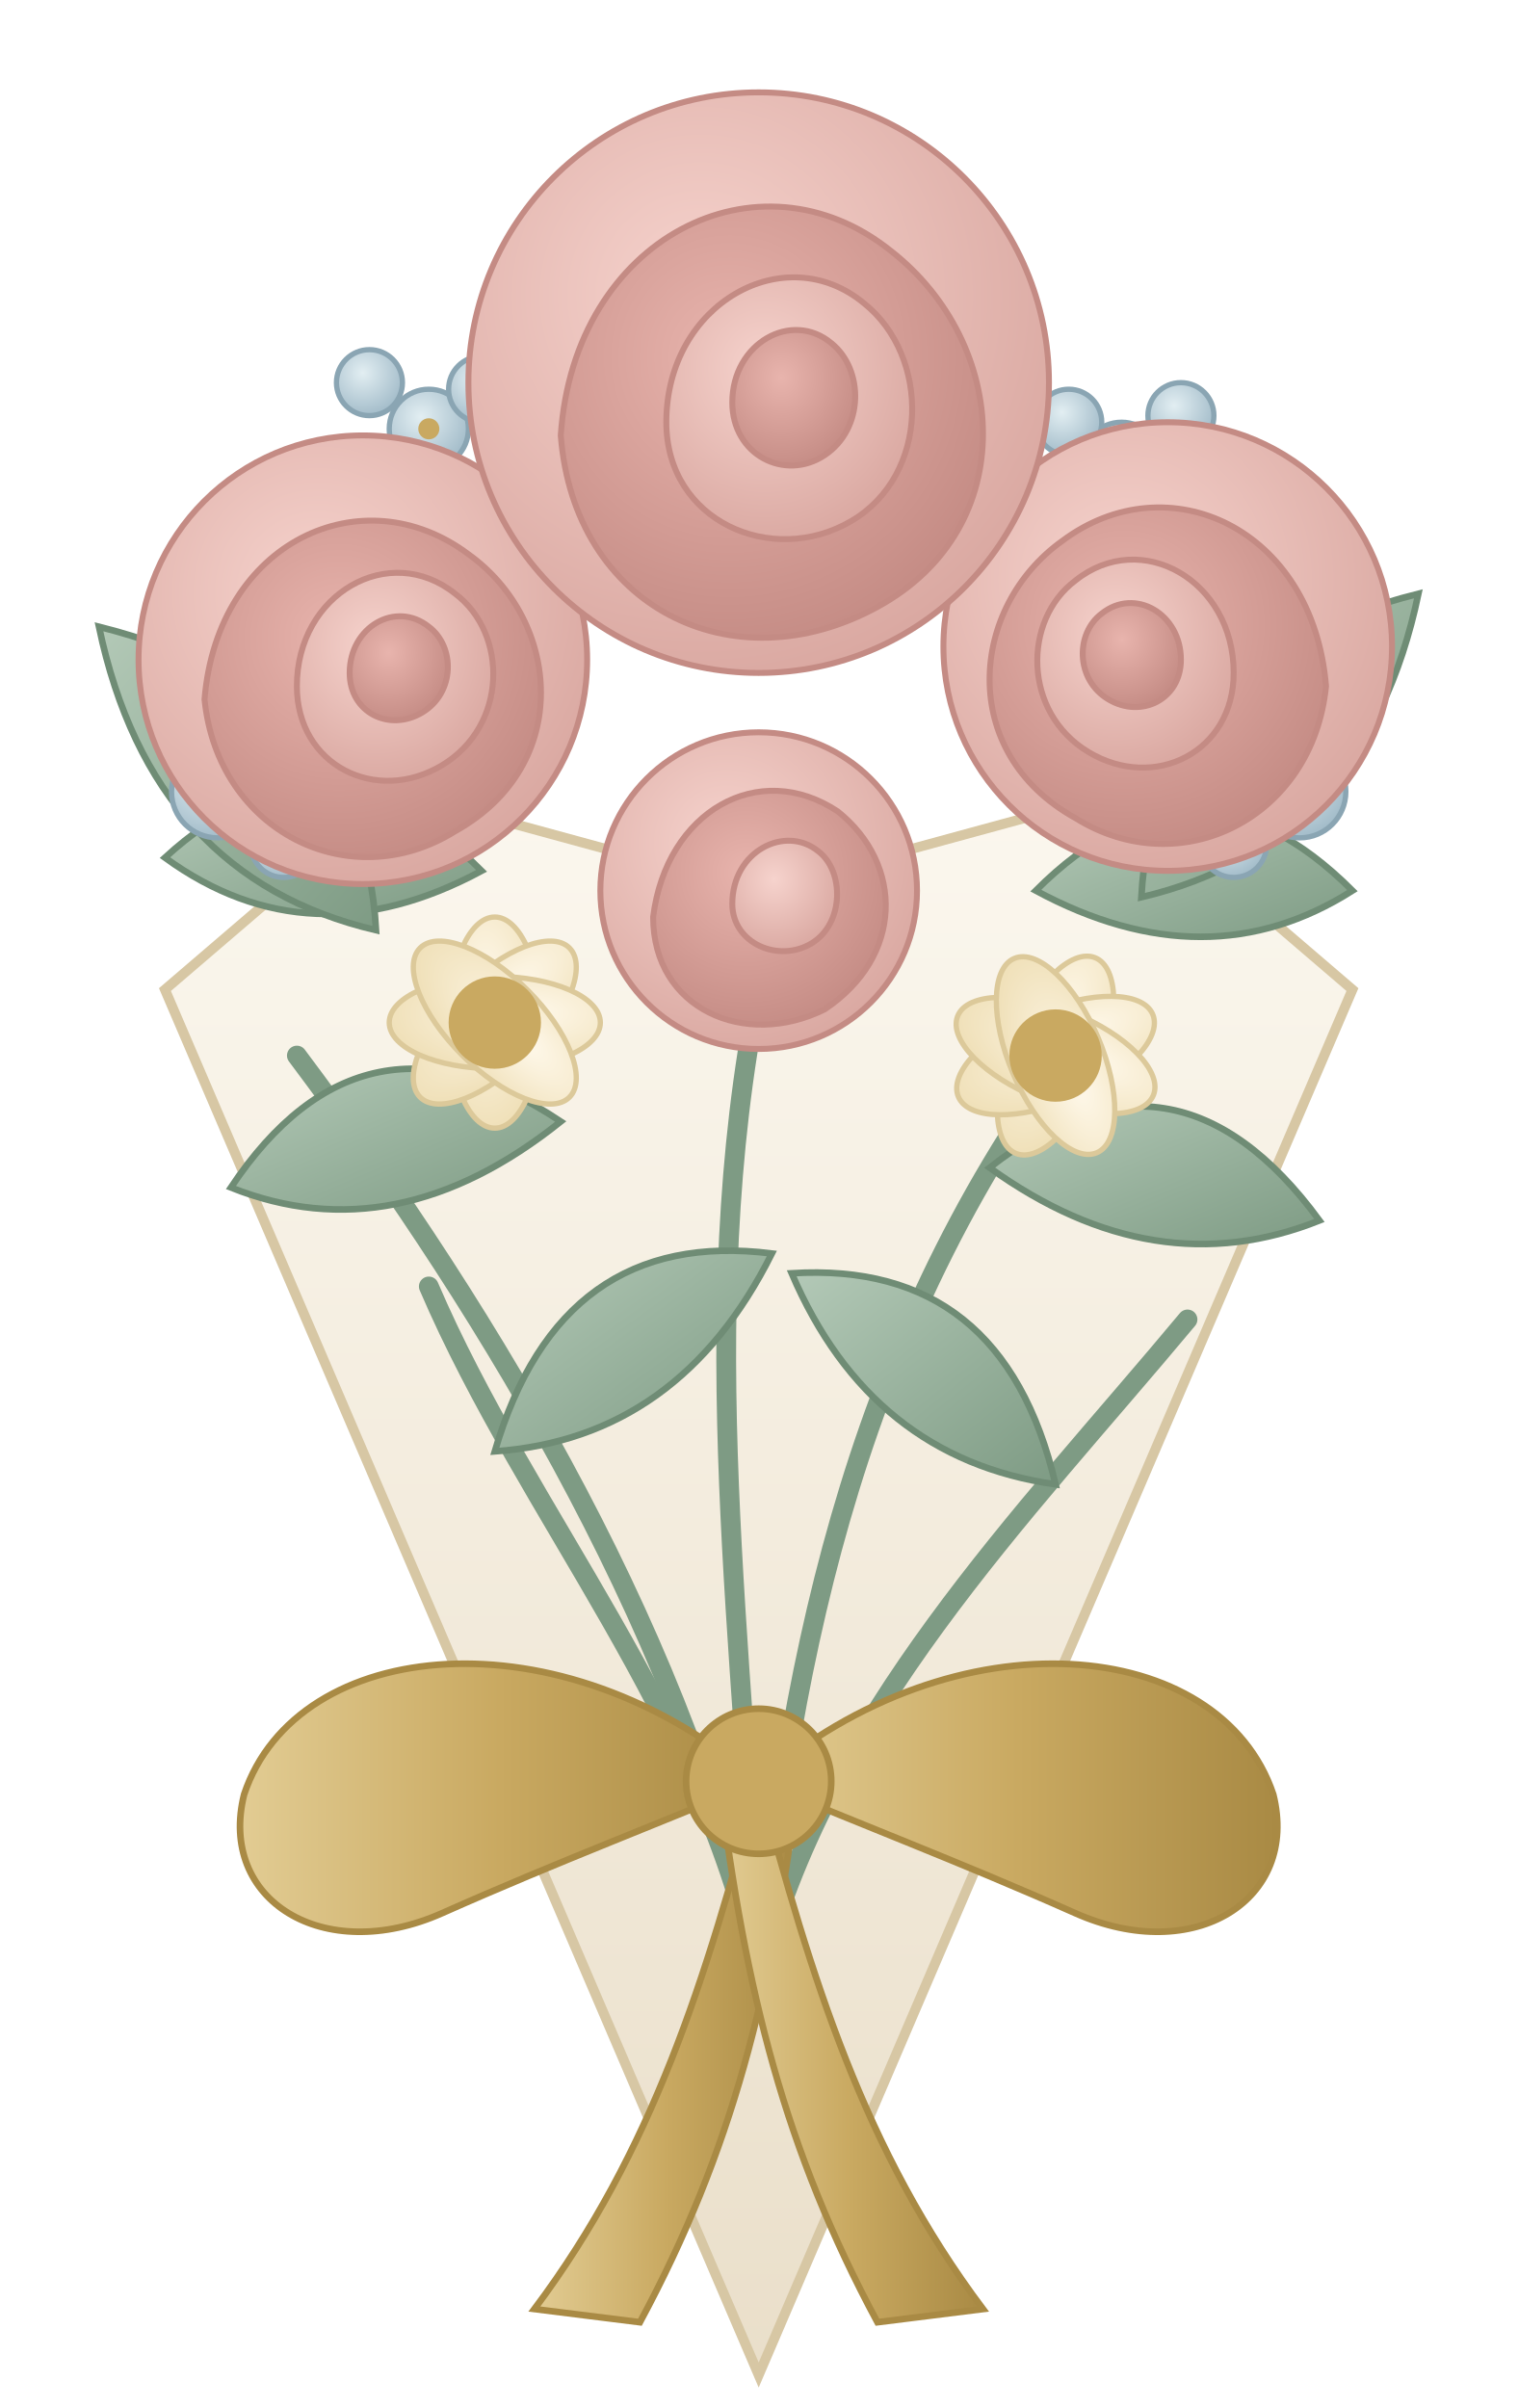
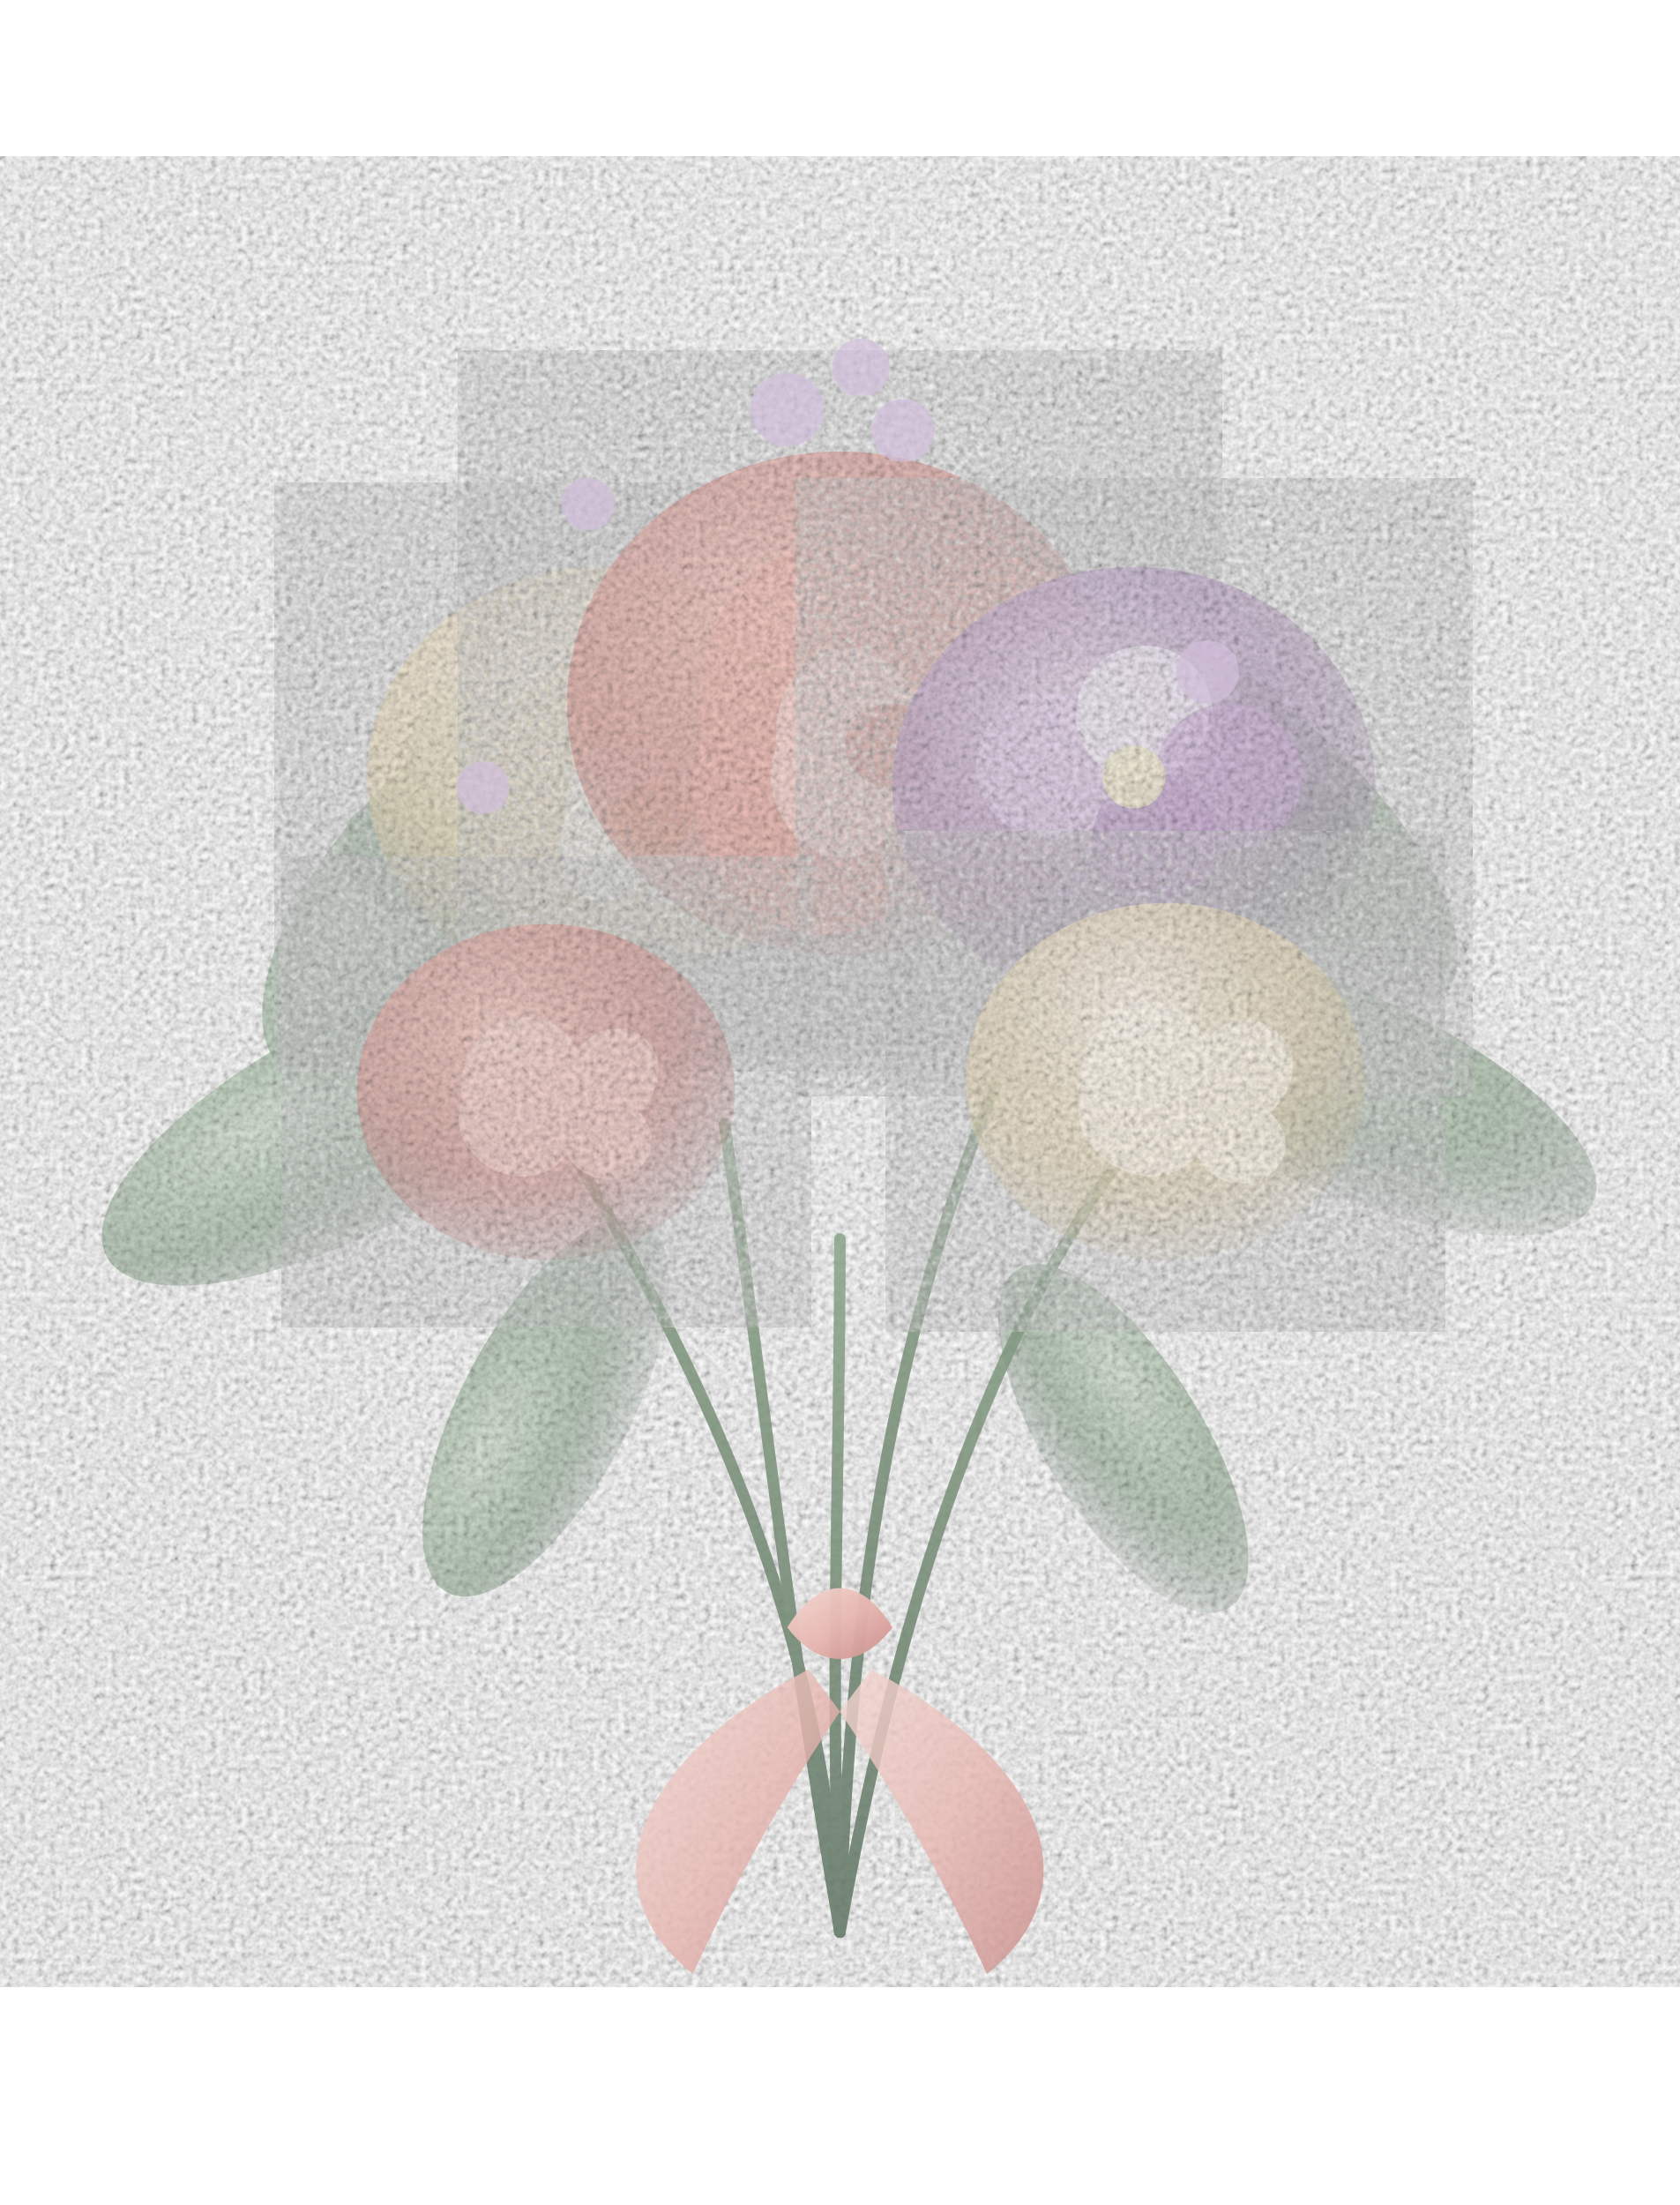
- <svg xmlns="http://www.w3.org/2000/svg" viewBox="85 30 230 365" width="230" height="365" role="img" aria-label="A bouquet of flowers">
+ <svg xmlns="http://www.w3.org/2000/svg" viewBox="0 0 320 420" width="320" height="420" role="img" aria-labelledby="bouquetTitle bouquetDesc">
  <defs>
-     <radialGradient id="rose" cx="40%" cy="35%" r="70%">
-       <stop offset="0" stop-color="#f6d3cd" />
-       <stop offset="1" stop-color="#d9a7a0" />
+     <radialGradient id="washBlush" cx="38%" cy="32%" r="72%">
+       <stop offset="0" stop-color="#f7d4cc" stop-opacity="0.95" />
+       <stop offset="0.55" stop-color="#e4b0ab" stop-opacity="0.78" />
+       <stop offset="1" stop-color="#c98b88" stop-opacity="0.18" />
    </radialGradient>
-     <radialGradient id="roseDeep" cx="40%" cy="35%" r="70%">
-       <stop offset="0" stop-color="#e8b4ad" />
-       <stop offset="1" stop-color="#c48b84" />
+     <radialGradient id="washIvory" cx="42%" cy="30%" r="70%">
+       <stop offset="0" stop-color="#fff8ee" stop-opacity="0.96" />
+       <stop offset="0.6" stop-color="#f0e2c4" stop-opacity="0.7" />
+       <stop offset="1" stop-color="#e2cf9f" stop-opacity="0.12" />
    </radialGradient>
-     <radialGradient id="cream" cx="40%" cy="35%" r="70%">
-       <stop offset="0" stop-color="#fff9ec" />
-       <stop offset="1" stop-color="#efdfb6" />
+     <radialGradient id="washLilac" cx="40%" cy="34%" r="68%">
+       <stop offset="0" stop-color="#efe4f2" stop-opacity="0.95" />
+       <stop offset="0.55" stop-color="#cbb4d4" stop-opacity="0.72" />
+       <stop offset="1" stop-color="#a88bb3" stop-opacity="0.16" />
    </radialGradient>
-     <radialGradient id="blue" cx="40%" cy="35%" r="70%">
-       <stop offset="0" stop-color="#e2eef2" />
-       <stop offset="1" stop-color="#9fb9c7" />
+     <radialGradient id="washLeaf" cx="35%" cy="30%" r="75%">
+       <stop offset="0" stop-color="#d5e4d4" stop-opacity="0.9" />
+       <stop offset="0.55" stop-color="#9fb89f" stop-opacity="0.75" />
+       <stop offset="1" stop-color="#6f8d74" stop-opacity="0.2" />
    </radialGradient>
-     <linearGradient id="leaf" x1="0" y1="0" x2="1" y2="1">
-       <stop offset="0" stop-color="#b3c9b7" />
-       <stop offset="1" stop-color="#7e9b84" />
+     <linearGradient id="stemSoft" x1="0" y1="0" x2="0" y2="1">
+       <stop offset="0" stop-color="#8aa388" />
+       <stop offset="1" stop-color="#5f7462" />
    </linearGradient>
-     <linearGradient id="ribbon" x1="0" y1="0" x2="1" y2="0">
-       <stop offset="0" stop-color="#e2cc93" />
-       <stop offset="0.5" stop-color="#c9a961" />
-       <stop offset="1" stop-color="#a98a44" />
+     <linearGradient id="ribbonSoft" x1="0" y1="0" x2="1" y2="1">
+       <stop offset="0" stop-color="#f3d7d1" />
+       <stop offset="0.5" stop-color="#e8b8b2" />
+       <stop offset="1" stop-color="#c98b88" />
    </linearGradient>
-     <linearGradient id="paper" x1="0" y1="0" x2="0" y2="1">
-       <stop offset="0" stop-color="#fbf7ee" />
-       <stop offset="1" stop-color="#eadfca" />
-     </linearGradient>
+     <filter id="paperGrain" x="-20%" y="-20%" width="140%" height="140%">
+       <feTurbulence type="fractalNoise" baseFrequency="0.85" numOctaves="2" seed="7" result="n" />
+       <feColorMatrix type="saturate" values="0" in="n" result="g" />
+       <feBlend in="SourceGraphic" in2="g" mode="multiply" />
+     </filter>
  </defs>
-   <path d="M110 180 L200 390 L290 180 L255 150 L200 165 L145 150 Z" fill="url(#paper)" stroke="#d7c7a4" stroke-width="1.5" />
-   <g stroke="#7e9b84" stroke-width="3" stroke-linecap="round" fill="none">
-     <path d="M200 330 C 190 280, 160 230, 130 190" />
-     <path d="M200 330 C 205 280, 215 230, 250 185" />
-     <path d="M200 330 C 198 280, 190 230, 200 180" />
-     <path d="M200 330 C 192 290, 165 260, 150 225" />
-     <path d="M200 330 C 210 290, 240 260, 265 230" />
+   <g fill="url(#washLeaf)" filter="url(#paperGrain)" opacity="0.92">
+     <ellipse cx="86" cy="168" rx="48" ry="22" transform="rotate(-48 86 168)" />
+     <ellipse cx="68" cy="214" rx="54" ry="20" transform="rotate(-28 68 214)" />
+     <ellipse cx="238" cy="156" rx="50" ry="21" transform="rotate(42 238 156)" />
+     <ellipse cx="256" cy="208" rx="52" ry="19" transform="rotate(24 256 208)" />
+     <ellipse cx="104" cy="268" rx="40" ry="16" transform="rotate(-62 104 268)" />
+     <ellipse cx="214" cy="274" rx="38" ry="15" transform="rotate(58 214 274)" />
+     <path d="M118 148 C 92 118, 74 128, 78 154 C 62 148, 58 172, 84 176 C 72 198, 108 204, 118 178 C 136 198, 154 176, 138 160 C 148 142, 132 132, 118 148 Z" />
+     <path d="M206 142 C 232 114, 250 126, 244 150 C 264 146, 266 172, 238 176 C 250 196, 214 204, 206 176 C 188 194, 172 174, 188 156 C 176 138, 192 128, 206 142 Z" />
  </g>
-   <g fill="url(#leaf)" stroke="#6f8c75" stroke-width="1">
-     <path d="M120 210 q 20 -30, 50 -10 q -25 20, -50 10z" />
-     <path d="M285 215 q -22 -30, -50 -8 q 25 18, 50 8z" />
-     <path d="M160 250 q 10 -34, 42 -30 q -14 28, -42 30z" />
-     <path d="M245 255 q -8 -34, -40 -32 q 12 28, 40 32z" />
-     <path d="M110 160 q 24 -22, 48 2 q -26 14, -48 -2z" />
-     <path d="M290 165 q -24 -24, -48 0 q 26 14, 48 0z" />
-     <path d="M190 120 q 10 -34, 36 -36 q -8 30, -36 36z" />
-     <path d="M300 120 q -40 10, -42 46 q 34 -8, 42 -46z" />
-     <path d="M100 125 q 40 10, 42 46 q -34 -8, -42 -46z" />
+   <g fill="none" stroke="url(#stemSoft)" stroke-width="2.2" stroke-linecap="round" opacity="0.85">
+     <path d="M160 368 C 156 300, 128 250, 96 198" />
+     <path d="M160 368 C 162 304, 170 246, 198 188" />
+     <path d="M160 368 C 150 310, 146 268, 138 214" />
+     <path d="M160 368 C 170 312, 186 258, 214 220" />
+     <path d="M160 368 C 158 320, 160 280, 160 236" />
  </g>
-   <g fill="url(#blue)" stroke="#8aa5b3" stroke-width="0.8">
-     <g transform="translate(118 150)">
-       <circle r="7" />
-       <circle cx="12" cy="-6" r="6" />
-       <circle cx="-4" cy="-12" r="5.5" />
-       <circle cx="10" cy="8" r="5" />
-     </g>
-     <g transform="translate(282 150)">
-       <circle r="7" />
-       <circle cx="-12" cy="-6" r="6" />
-       <circle cx="4" cy="-12" r="5.5" />
-       <circle cx="-10" cy="8" r="5" />
-     </g>
-     <g transform="translate(255 100)">
-       <circle r="6" />
-       <circle cx="9" cy="-7" r="5" />
-       <circle cx="-8" cy="-6" r="5" />
-     </g>
-     <g transform="translate(150 95)">
-       <circle r="6" />
-       <circle cx="-9" cy="-7" r="5" />
-       <circle cx="8" cy="-6" r="5" />
-     </g>
+   <g transform="translate(78 108)" filter="url(#paperGrain)">
+     <ellipse cx="36" cy="40" rx="44" ry="40" fill="url(#washIvory)" />
+     <path d="M18 46 C 12 22, 36 8, 50 24 C 64 8, 86 26, 72 46 C 86 62, 62 82, 44 70 C 28 84, 8 64, 18 46 Z" fill="#f7ecd4" fill-opacity="0.72" />
+     <path d="M30 48 C 28 34, 44 28, 50 40 C 58 30, 70 42, 60 52 C 68 62, 50 70, 44 60 C 36 70, 24 58, 30 48 Z" fill="#fffdf7" fill-opacity="0.8" />
+     <ellipse cx="46" cy="48" rx="8" ry="7" fill="#f0d7b0" fill-opacity="0.7" />
  </g>
-   <g fill="#c9a961">
-     <circle cx="118" cy="150" r="1.8" />
-     <circle cx="282" cy="150" r="1.8" />
-     <circle cx="255" cy="100" r="1.6" />
-     <circle cx="150" cy="95" r="1.6" />
+   <g transform="translate(112 86)" filter="url(#paperGrain)">
+     <ellipse cx="48" cy="48" rx="52" ry="48" fill="url(#washBlush)" />
+     <path d="M22 54 C 16 24, 46 6, 62 28 C 78 8, 108 28, 90 54 C 110 72, 84 100, 60 86 C 40 104, 12 78, 22 54 Z" fill="#f3c4be" fill-opacity="0.55" />
+     <path d="M36 56 C 34 38, 54 30, 62 46 C 72 34, 88 48, 76 60 C 88 74, 66 86, 58 72 C 48 86, 30 70, 36 56 Z" fill="#fae0dc" fill-opacity="0.75" />
+     <ellipse cx="58" cy="56" rx="9" ry="8" fill="#d89a94" fill-opacity="0.55" />
  </g>
-   <g stroke="#dcc99a" stroke-width="0.8">
-     <g transform="translate(160 185)" fill="url(#cream)">
-       <ellipse rx="7" ry="16" transform="rotate(0)" />
-       <ellipse rx="7" ry="16" transform="rotate(45)" />
-       <ellipse rx="7" ry="16" transform="rotate(90)" />
-       <ellipse rx="7" ry="16" transform="rotate(135)" />
-       <circle r="7" fill="#c9a961" stroke="none" />
-     </g>
-     <g transform="translate(245 190)" fill="url(#cream)">
-       <ellipse rx="7" ry="16" transform="rotate(22)" />
-       <ellipse rx="7" ry="16" transform="rotate(67)" />
-       <ellipse rx="7" ry="16" transform="rotate(112)" />
-       <ellipse rx="7" ry="16" transform="rotate(157)" />
-       <circle r="7" fill="#c9a961" stroke="none" />
-     </g>
+   <g transform="translate(176 112)" filter="url(#paperGrain)">
+     <ellipse cx="40" cy="38" rx="46" ry="42" fill="url(#washLilac)" />
+     <circle cx="24" cy="34" r="14" fill="#e7d6ec" fill-opacity="0.75" />
+     <circle cx="42" cy="24" r="13" fill="#f4eef6" fill-opacity="0.8" />
+     <circle cx="58" cy="36" r="14" fill="#d8c0e0" fill-opacity="0.7" />
+     <circle cx="44" cy="48" r="12" fill="#cbb0d4" fill-opacity="0.55" />
+     <circle cx="40" cy="36" r="6" fill="#f7f1d8" fill-opacity="0.85" />
  </g>
-   <g stroke="#c48b84" stroke-width="0.9" stroke-linejoin="round">
-     <g transform="translate(140 130)">
-       <circle r="34" fill="url(#rose)" />
-       <path d="M-24 6 c 2 -24, 24 -34, 40 -22 c 14 10, 16 32, -2 42 c -16 10, -36 0, -38 -20z" fill="url(#roseDeep)" />
-       <path d="M-10 4 c 0 -14, 14 -22, 24 -14 c 8 6, 8 20, -2 26 c -10 6, -22 0, -22 -12z" fill="url(#rose)" />
-       <path d="M-2 2 c 0 -7, 7 -11, 12 -7 c 4 3, 4 10, -1 13 c -5 3, -11 0, -11 -6z" fill="url(#roseDeep)" />
-     </g>
-     <g transform="translate(262 128)">
-       <circle r="34" fill="url(#rose)" />
-       <path d="M24 6 c -2 -24, -24 -34, -40 -22 c -14 10, -16 32, 2 42 c 16 10, 36 0, 38 -20z" fill="url(#roseDeep)" />
-       <path d="M10 4 c 0 -14, -14 -22, -24 -14 c -8 6, -8 20, 2 26 c 10 6, 22 0, 22 -12z" fill="url(#rose)" />
-       <path d="M2 2 c 0 -7, -7 -11, -12 -7 c -4 3, -4 10, 1 13 c 5 3, 11 0, 11 -6z" fill="url(#roseDeep)" />
-     </g>
-     <g transform="translate(200 88)">
-       <circle r="44" fill="url(#rose)" />
-       <path d="M-30 8 c 2 -30, 30 -44, 50 -28 c 18 14, 20 42, -2 54 c -22 12, -46 0, -48 -26z" fill="url(#roseDeep)" />
-       <path d="M-14 6 c 0 -18, 18 -28, 30 -18 c 10 8, 10 26, -2 33 c -12 7, -28 0, -28 -15z" fill="url(#rose)" />
-       <path d="M-4 3 c 0 -9, 9 -14, 15 -9 c 5 4, 5 13, -1 17 c -6 4, -14 0, -14 -8z" fill="url(#roseDeep)" />
-     </g>
-     <g transform="translate(200 165)">
-       <circle r="24" fill="url(#rose)" />
-       <path d="M-16 4 c 2 -16, 16 -24, 28 -16 c 10 8, 10 22, -2 30 c -12 6, -26 0, -26 -14z" fill="url(#roseDeep)" />
-       <path d="M-4 2 c 0 -8, 8 -12, 13 -8 c 4 3, 4 11, -1 14 c -5 3, -12 0, -12 -6z" fill="url(#rose)" />
-     </g>
+   <g transform="translate(70 176)" filter="url(#paperGrain)">
+     <ellipse cx="34" cy="32" rx="36" ry="32" fill="url(#washBlush)" />
+     <path d="M18 34 C 16 18, 34 12, 40 24 C 48 14, 62 24, 52 36 C 60 46, 44 54, 38 44 C 30 54, 14 44, 18 34 Z" fill="#f8ddd8" fill-opacity="0.7" />
  </g>
-   <g>
-     <path d="M200 300 c -30 -26, -70 -22, -78 2 c -4 16, 12 26, 30 18 c 18 -8, 34 -14, 48 -20z" fill="url(#ribbon)" stroke="#a98a44" stroke-width="1" />
-     <path d="M200 300 c 30 -26, 70 -22, 78 2 c 4 16, -12 26, -30 18 c -18 -8, -34 -14, -48 -20z" fill="url(#ribbon)" stroke="#a98a44" stroke-width="1" />
-     <path d="M200 300 c -8 30, -16 56, -34 80 l 16 2 c 14 -26, 20 -50, 24 -82z" fill="url(#ribbon)" stroke="#a98a44" stroke-width="1" />
-     <path d="M200 300 c 8 30, 16 56, 34 80 l -16 2 c -14 -26, -20 -50, -24 -82z" fill="url(#ribbon)" stroke="#a98a44" stroke-width="1" />
-     <circle cx="200" cy="300" r="11" fill="#c9a961" stroke="#a98a44" stroke-width="1" />
+   <g transform="translate(188 172)" filter="url(#paperGrain)">
+     <ellipse cx="34" cy="34" rx="38" ry="34" fill="url(#washIvory)" />
+     <path d="M18 36 C 16 20, 34 12, 42 26 C 50 16, 66 28, 54 40 C 64 50, 46 60, 40 48 C 32 58, 14 48, 18 36 Z" fill="#fffaf0" fill-opacity="0.72" />
+   </g>
+   <g fill="#d4c0dc" fill-opacity="0.7">
+     <circle cx="150" cy="78" r="7" />
+     <circle cx="164" cy="70" r="5.5" />
+     <circle cx="172" cy="82" r="6" />
+     <circle cx="112" cy="96" r="5" />
+     <circle cx="230" cy="128" r="6" />
+     <circle cx="92" cy="150" r="5" />
+   </g>
+   <g transform="translate(160 318)" fill="url(#ribbonSoft)">
+     <path d="M-10 -8 C -4 -18, 4 -18, 10 -8 C 4 0, -4 0, -10 -8 Z" opacity="0.95" />
+     <path d="M-6 0 C -40 18, -48 42, -28 58 C -18 36, -8 20, 0 8 Z" opacity="0.8" />
+     <path d="M6 0 C 40 18, 48 42, 28 58 C 18 36, 8 20, 0 8 Z" opacity="0.8" />
  </g>
</svg>
